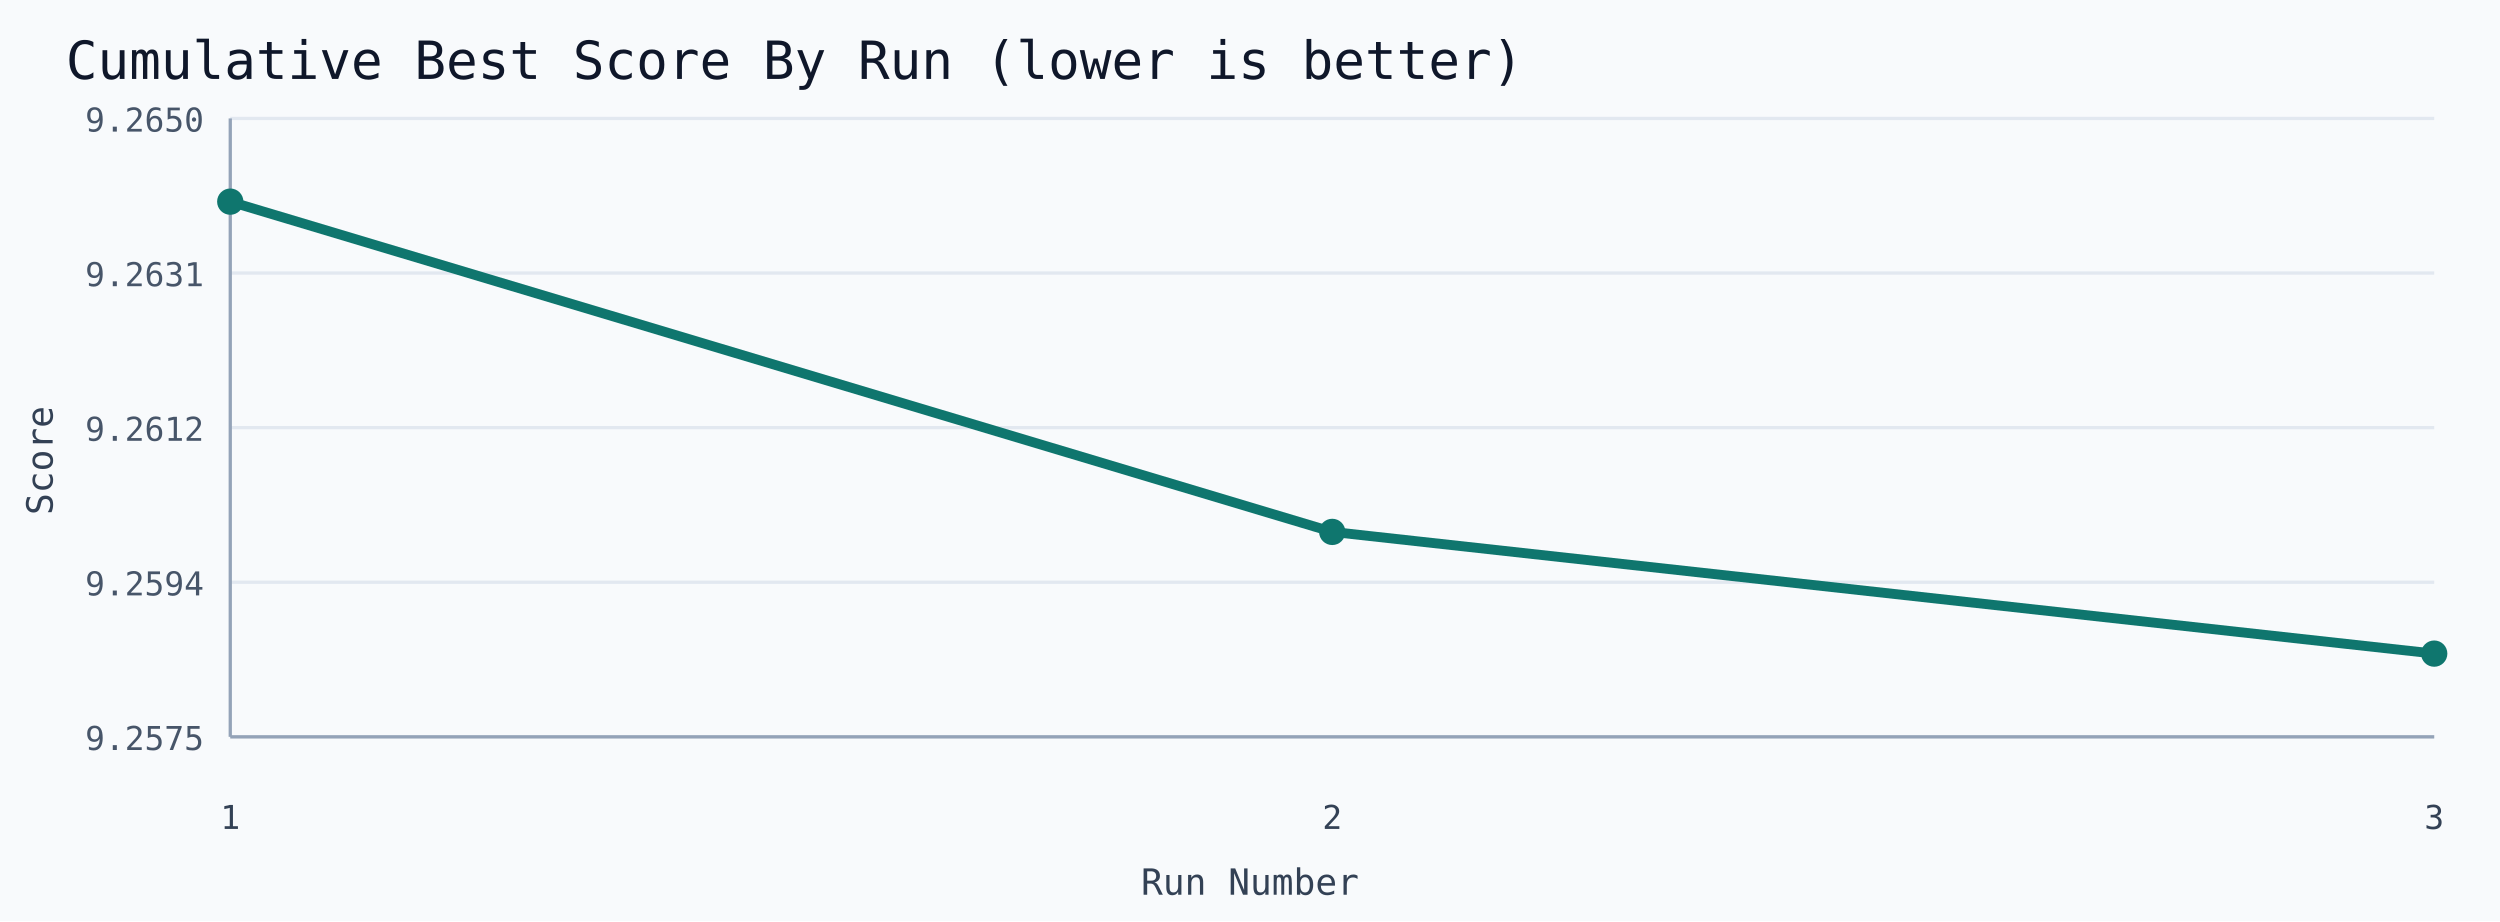
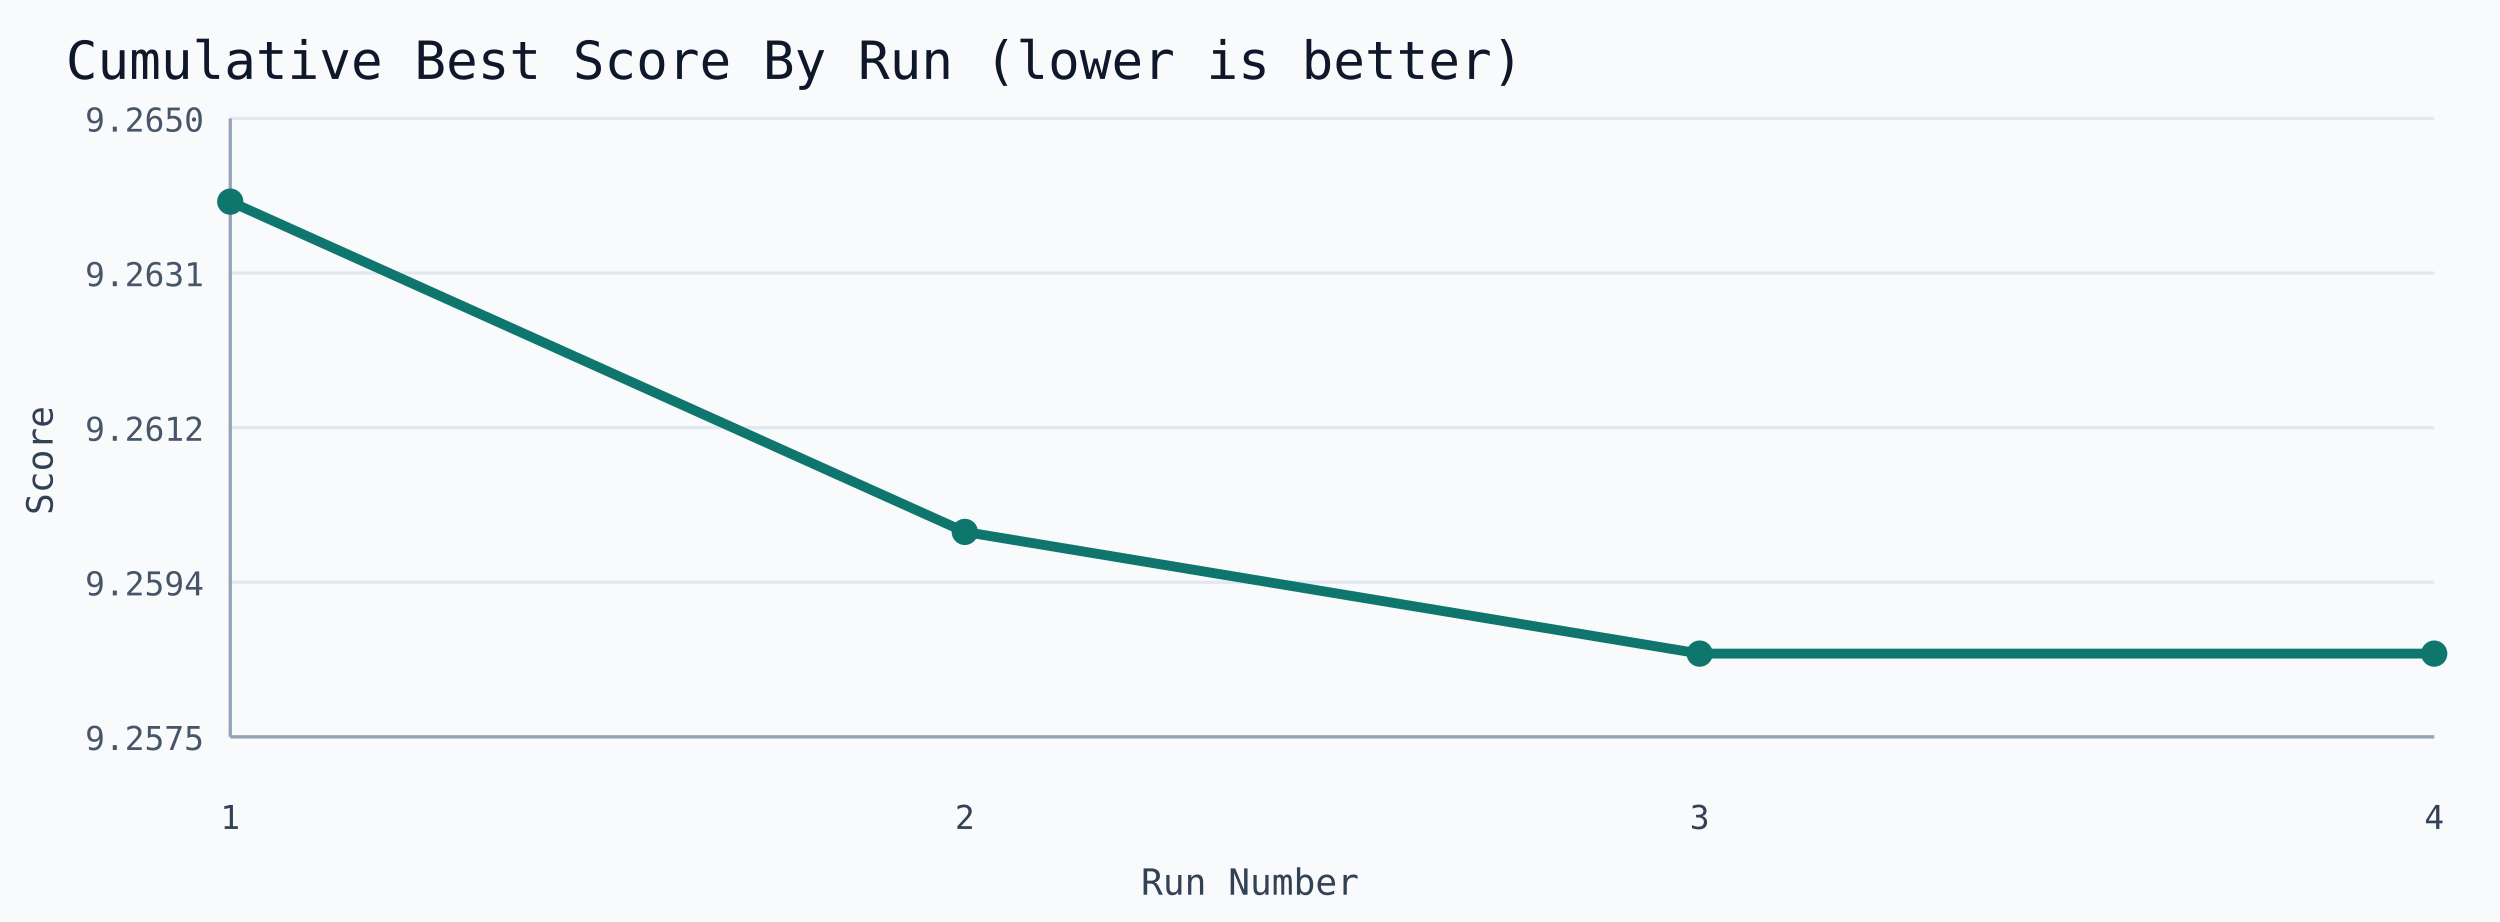
<svg xmlns="http://www.w3.org/2000/svg" width="760" height="280" viewBox="0 0 760 280">
  <rect width="100%" height="100%" fill="#f8fafc" />
  <text x="20" y="24" font-family="monospace" font-size="16" fill="#0f172a">Cumulative Best Score By Run (lower is better)</text>
  <line x1="70" y1="36.0" x2="740" y2="36.0" stroke="#e2e8f0" />
  <text x="62" y="40.0" text-anchor="end" font-family="monospace" font-size="10" fill="#475569">9.2650</text>
  <line x1="70" y1="83.0" x2="740" y2="83.0" stroke="#e2e8f0" />
  <text x="62" y="87.0" text-anchor="end" font-family="monospace" font-size="10" fill="#475569">9.2631</text>
  <line x1="70" y1="130.0" x2="740" y2="130.0" stroke="#e2e8f0" />
  <text x="62" y="134.0" text-anchor="end" font-family="monospace" font-size="10" fill="#475569">9.2612</text>
  <line x1="70" y1="177.0" x2="740" y2="177.0" stroke="#e2e8f0" />
  <text x="62" y="181.0" text-anchor="end" font-family="monospace" font-size="10" fill="#475569">9.2594</text>
  <line x1="70" y1="224.0" x2="740" y2="224.0" stroke="#e2e8f0" />
  <text x="62" y="228.0" text-anchor="end" font-family="monospace" font-size="10" fill="#475569">9.2575</text>
  <line x1="70" y1="224" x2="740" y2="224" stroke="#94a3b8" />
  <line x1="70" y1="36" x2="70" y2="224" stroke="#94a3b8" />
-   <polyline fill="none" stroke="#0f766e" stroke-width="3" points="70.0,61.3 405.0,161.7 740.0,198.7" />
+   <polyline fill="none" stroke="#0f766e" stroke-width="3" points="70.0,61.3 293.3,161.7 516.7,198.7 740.0,198.7" />
  <circle cx="70.0" cy="61.3" r="4" fill="#0f766e" />
  <text x="70.0" y="252" text-anchor="middle" font-family="monospace" font-size="10" fill="#334155">1</text>
-   <circle cx="405.0" cy="161.7" r="4" fill="#0f766e" />
-   <text x="405.0" y="252" text-anchor="middle" font-family="monospace" font-size="10" fill="#334155">2</text>
+   <circle cx="293.3" cy="161.7" r="4" fill="#0f766e" />
+   <text x="293.3" y="252" text-anchor="middle" font-family="monospace" font-size="10" fill="#334155">2</text>
+   <circle cx="516.7" cy="198.7" r="4" fill="#0f766e" />
+   <text x="516.7" y="252" text-anchor="middle" font-family="monospace" font-size="10" fill="#334155">3</text>
  <circle cx="740.0" cy="198.7" r="4" fill="#0f766e" />
-   <text x="740.0" y="252" text-anchor="middle" font-family="monospace" font-size="10" fill="#334155">3</text>
+   <text x="740.0" y="252" text-anchor="middle" font-family="monospace" font-size="10" fill="#334155">4</text>
  <text x="380.0" y="272" text-anchor="middle" font-family="monospace" font-size="11" fill="#334155">Run Number</text>
  <text x="16" y="140.0" text-anchor="middle" font-family="monospace" font-size="11" fill="#334155" transform="rotate(-90 16 140.0)">Score</text>
</svg>
